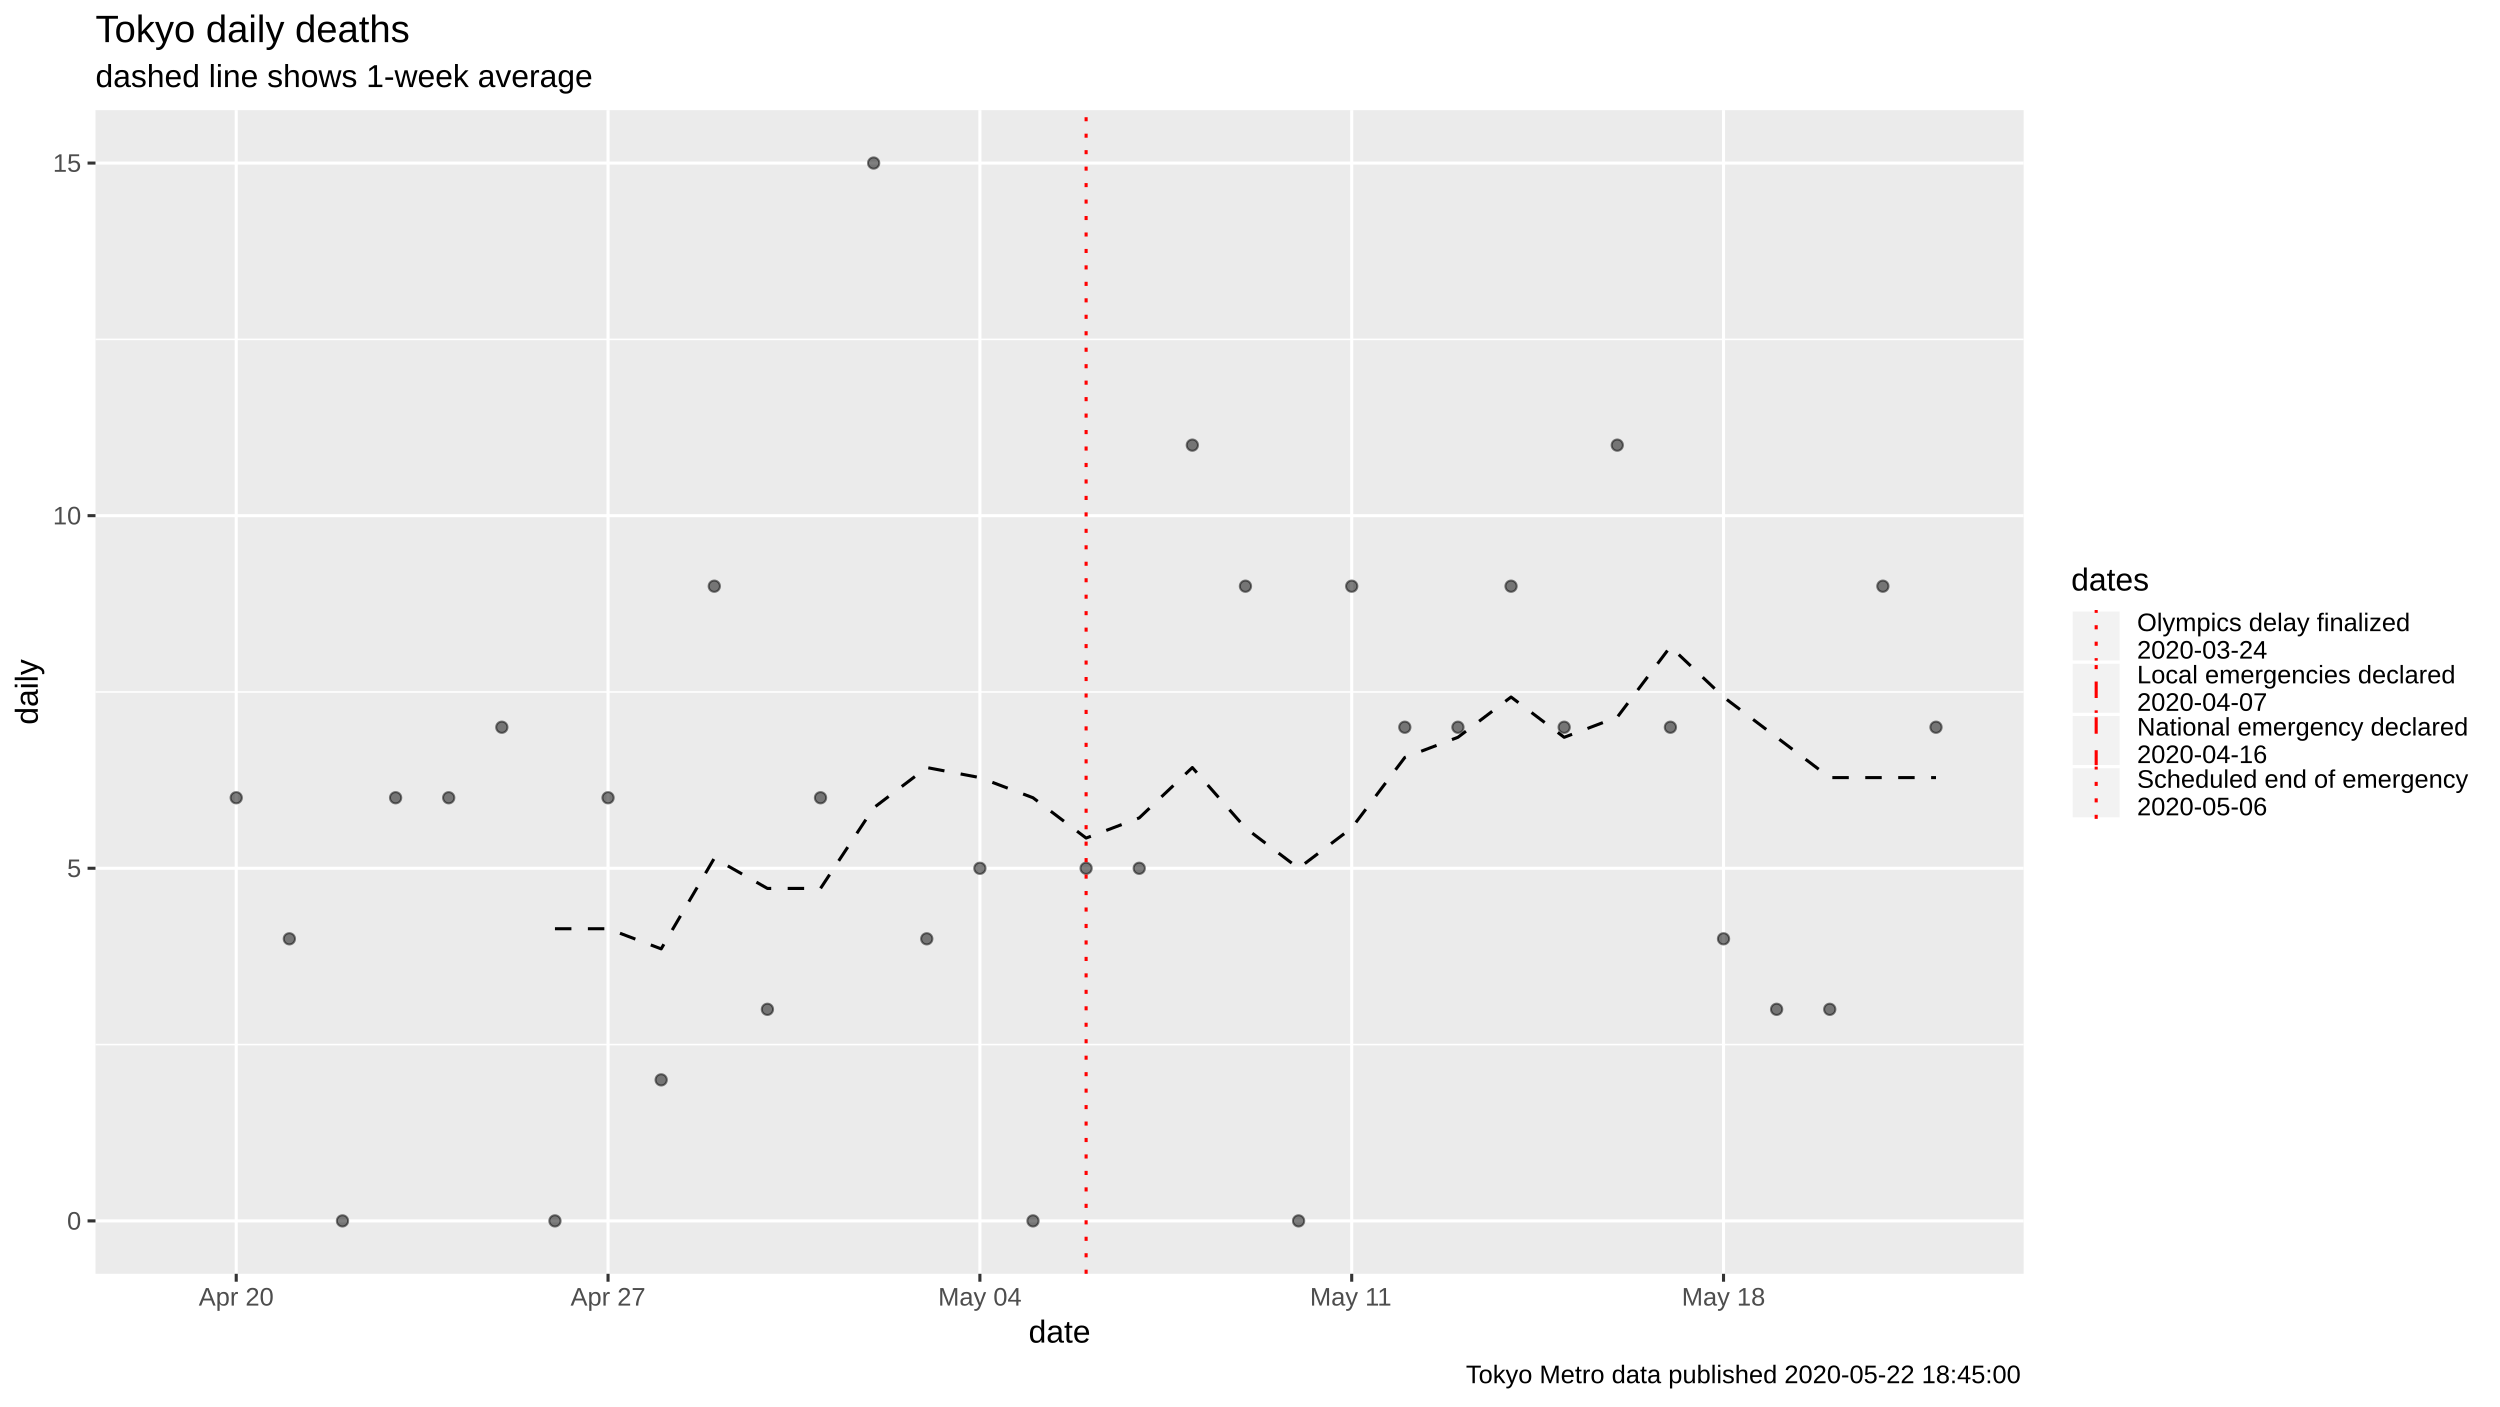
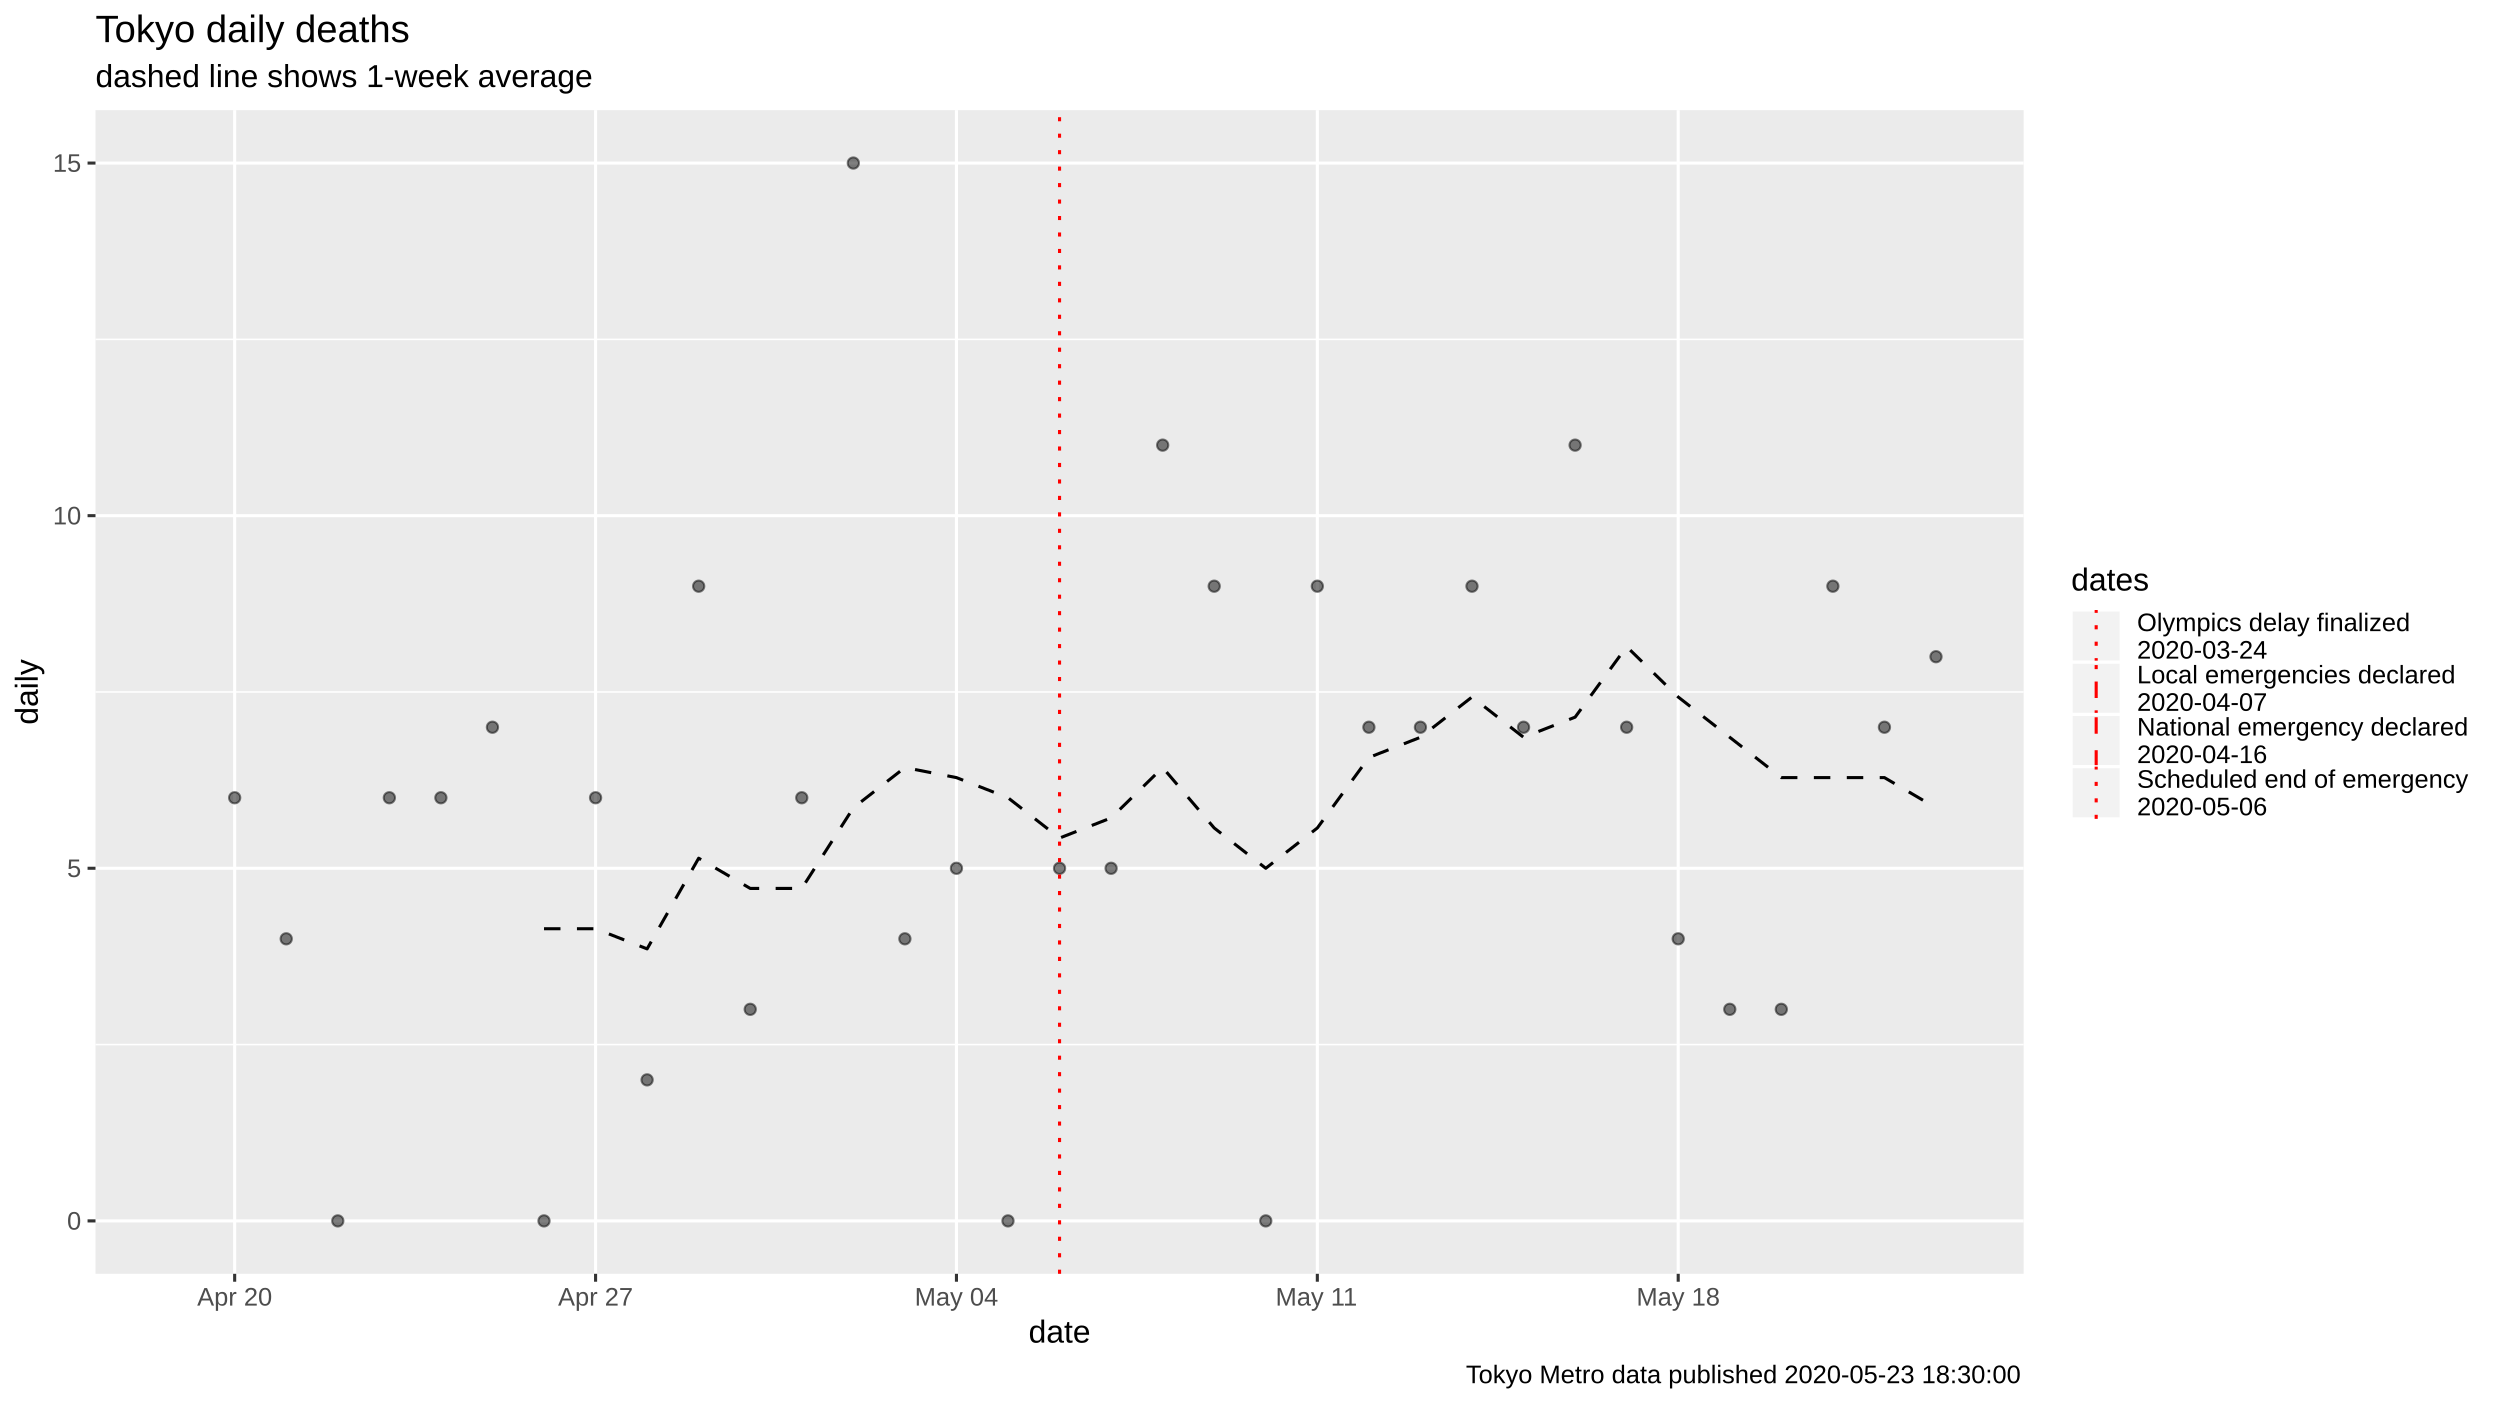
<svg xmlns="http://www.w3.org/2000/svg" viewBox="0 0 864.00 486.00">
  <defs>
    <style type="text/css">
    line, polyline, polygon, path, rect, circle {
      fill: none;
      stroke: #000000;
      stroke-linecap: round;
      stroke-linejoin: round;
      stroke-miterlimit: 10.00;
    }
  </style>
  </defs>
  <rect width="100%" height="100%" style="stroke: none; fill: #FFFFFF;" />
  <rect x="0" y="0.00" width="864.00" height="486.00" style="stroke-width: 1.07; stroke: #FFFFFF; fill: #FFFFFF;" />
  <defs>
    <clipPath id="cpMzMuMDB8Njk5LjM3fDQ0MC4yMnwzOC4wNw==">
      <rect x="33.00" y="38.07" width="666.37" height="402.15" />
    </clipPath>
  </defs>
  <rect x="33.00" y="38.07" width="666.37" height="402.15" style="stroke-width: 1.07; stroke: none; fill: #EBEBEB;" clip-path="url(#cpMzMuMDB8Njk5LjM3fDQ0MC4yMnwzOC4wNw==)" />
  <polyline points="33.00,361.01 699.37,361.01 " style="stroke-width: 0.53; stroke: #FFFFFF; stroke-linecap: butt;" clip-path="url(#cpMzMuMDB8Njk5LjM3fDQ0MC4yMnwzOC4wNw==)" />
  <polyline points="33.00,239.15 699.37,239.15 " style="stroke-width: 0.53; stroke: #FFFFFF; stroke-linecap: butt;" clip-path="url(#cpMzMuMDB8Njk5LjM3fDQ0MC4yMnwzOC4wNw==)" />
  <polyline points="33.00,117.28 699.37,117.28 " style="stroke-width: 0.53; stroke: #FFFFFF; stroke-linecap: butt;" clip-path="url(#cpMzMuMDB8Njk5LjM3fDQ0MC4yMnwzOC4wNw==)" />
  <polyline points="33.00,421.94 699.37,421.94 " style="stroke-width: 1.07; stroke: #FFFFFF; stroke-linecap: butt;" clip-path="url(#cpMzMuMDB8Njk5LjM3fDQ0MC4yMnwzOC4wNw==)" />
  <polyline points="33.00,300.08 699.37,300.08 " style="stroke-width: 1.07; stroke: #FFFFFF; stroke-linecap: butt;" clip-path="url(#cpMzMuMDB8Njk5LjM3fDQ0MC4yMnwzOC4wNw==)" />
  <polyline points="33.00,178.21 699.37,178.21 " style="stroke-width: 1.07; stroke: #FFFFFF; stroke-linecap: butt;" clip-path="url(#cpMzMuMDB8Njk5LjM3fDQ0MC4yMnwzOC4wNw==)" />
  <polyline points="33.00,56.35 699.37,56.35 " style="stroke-width: 1.07; stroke: #FFFFFF; stroke-linecap: butt;" clip-path="url(#cpMzMuMDB8Njk5LjM3fDQ0MC4yMnwzOC4wNw==)" />
-   <polyline points="81.64,440.22 81.64,38.07 " style="stroke-width: 1.07; stroke: #FFFFFF; stroke-linecap: butt;" clip-path="url(#cpMzMuMDB8Njk5LjM3fDQ0MC4yMnwzOC4wNw==)" />
-   <polyline points="210.14,440.22 210.14,38.07 " style="stroke-width: 1.07; stroke: #FFFFFF; stroke-linecap: butt;" clip-path="url(#cpMzMuMDB8Njk5LjM3fDQ0MC4yMnwzOC4wNw==)" />
-   <polyline points="338.65,440.22 338.65,38.07 " style="stroke-width: 1.07; stroke: #FFFFFF; stroke-linecap: butt;" clip-path="url(#cpMzMuMDB8Njk5LjM3fDQ0MC4yMnwzOC4wNw==)" />
-   <polyline points="467.15,440.22 467.15,38.07 " style="stroke-width: 1.07; stroke: #FFFFFF; stroke-linecap: butt;" clip-path="url(#cpMzMuMDB8Njk5LjM3fDQ0MC4yMnwzOC4wNw==)" />
-   <polyline points="595.65,440.22 595.65,38.07 " style="stroke-width: 1.07; stroke: #FFFFFF; stroke-linecap: butt;" clip-path="url(#cpMzMuMDB8Njk5LjM3fDQ0MC4yMnwzOC4wNw==)" />
-   <polyline points="191.79,320.97 210.14,320.97 228.50,327.93 246.86,296.60 265.22,307.04 283.57,307.04 301.93,279.19 320.29,265.26 338.65,268.74 357.00,275.70 375.36,289.63 393.72,282.67 412.07,265.26 430.43,286.15 448.79,300.08 467.15,286.15 485.50,261.78 503.86,254.81 522.22,240.89 540.58,254.81 558.93,247.85 577.29,223.48 595.65,240.89 614.00,254.81 632.36,268.74 650.72,268.74 669.08,268.74 " style="stroke-width: 1.07; stroke-dasharray: 5.69,5.69; stroke-linecap: butt;" clip-path="url(#cpMzMuMDB8Njk5LjM3fDQ0MC4yMnwzOC4wNw==)" />
-   <circle cx="81.64" cy="275.70" r="1.95" style="stroke-width: 0.71; stroke: #000000; stroke-opacity: 0.50; fill: #000000; fill-opacity: 0.50;" clip-path="url(#cpMzMuMDB8Njk5LjM3fDQ0MC4yMnwzOC4wNw==)" />
-   <circle cx="100.00" cy="324.45" r="1.95" style="stroke-width: 0.71; stroke: #000000; stroke-opacity: 0.50; fill: #000000; fill-opacity: 0.50;" clip-path="url(#cpMzMuMDB8Njk5LjM3fDQ0MC4yMnwzOC4wNw==)" />
-   <circle cx="118.36" cy="421.94" r="1.95" style="stroke-width: 0.71; stroke: #000000; stroke-opacity: 0.50; fill: #000000; fill-opacity: 0.50;" clip-path="url(#cpMzMuMDB8Njk5LjM3fDQ0MC4yMnwzOC4wNw==)" />
-   <circle cx="136.72" cy="275.70" r="1.95" style="stroke-width: 0.71; stroke: #000000; stroke-opacity: 0.50; fill: #000000; fill-opacity: 0.50;" clip-path="url(#cpMzMuMDB8Njk5LjM3fDQ0MC4yMnwzOC4wNw==)" />
-   <circle cx="155.07" cy="275.70" r="1.95" style="stroke-width: 0.71; stroke: #000000; stroke-opacity: 0.50; fill: #000000; fill-opacity: 0.50;" clip-path="url(#cpMzMuMDB8Njk5LjM3fDQ0MC4yMnwzOC4wNw==)" />
-   <circle cx="173.43" cy="251.33" r="1.95" style="stroke-width: 0.71; stroke: #000000; stroke-opacity: 0.50; fill: #000000; fill-opacity: 0.50;" clip-path="url(#cpMzMuMDB8Njk5LjM3fDQ0MC4yMnwzOC4wNw==)" />
-   <circle cx="191.79" cy="421.94" r="1.95" style="stroke-width: 0.71; stroke: #000000; stroke-opacity: 0.50; fill: #000000; fill-opacity: 0.50;" clip-path="url(#cpMzMuMDB8Njk5LjM3fDQ0MC4yMnwzOC4wNw==)" />
-   <circle cx="210.14" cy="275.70" r="1.95" style="stroke-width: 0.71; stroke: #000000; stroke-opacity: 0.50; fill: #000000; fill-opacity: 0.50;" clip-path="url(#cpMzMuMDB8Njk5LjM3fDQ0MC4yMnwzOC4wNw==)" />
-   <circle cx="228.50" cy="373.20" r="1.95" style="stroke-width: 0.71; stroke: #000000; stroke-opacity: 0.50; fill: #000000; fill-opacity: 0.50;" clip-path="url(#cpMzMuMDB8Njk5LjM3fDQ0MC4yMnwzOC4wNw==)" />
-   <circle cx="246.86" cy="202.59" r="1.95" style="stroke-width: 0.71; stroke: #000000; stroke-opacity: 0.50; fill: #000000; fill-opacity: 0.50;" clip-path="url(#cpMzMuMDB8Njk5LjM3fDQ0MC4yMnwzOC4wNw==)" />
-   <circle cx="265.22" cy="348.82" r="1.95" style="stroke-width: 0.71; stroke: #000000; stroke-opacity: 0.50; fill: #000000; fill-opacity: 0.50;" clip-path="url(#cpMzMuMDB8Njk5LjM3fDQ0MC4yMnwzOC4wNw==)" />
-   <circle cx="283.57" cy="275.70" r="1.95" style="stroke-width: 0.71; stroke: #000000; stroke-opacity: 0.50; fill: #000000; fill-opacity: 0.50;" clip-path="url(#cpMzMuMDB8Njk5LjM3fDQ0MC4yMnwzOC4wNw==)" />
-   <circle cx="301.93" cy="56.35" r="1.95" style="stroke-width: 0.71; stroke: #000000; stroke-opacity: 0.50; fill: #000000; fill-opacity: 0.50;" clip-path="url(#cpMzMuMDB8Njk5LjM3fDQ0MC4yMnwzOC4wNw==)" />
-   <circle cx="320.29" cy="324.45" r="1.95" style="stroke-width: 0.71; stroke: #000000; stroke-opacity: 0.50; fill: #000000; fill-opacity: 0.50;" clip-path="url(#cpMzMuMDB8Njk5LjM3fDQ0MC4yMnwzOC4wNw==)" />
-   <circle cx="338.65" cy="300.08" r="1.95" style="stroke-width: 0.71; stroke: #000000; stroke-opacity: 0.50; fill: #000000; fill-opacity: 0.50;" clip-path="url(#cpMzMuMDB8Njk5LjM3fDQ0MC4yMnwzOC4wNw==)" />
-   <circle cx="357.00" cy="421.94" r="1.95" style="stroke-width: 0.71; stroke: #000000; stroke-opacity: 0.50; fill: #000000; fill-opacity: 0.50;" clip-path="url(#cpMzMuMDB8Njk5LjM3fDQ0MC4yMnwzOC4wNw==)" />
-   <circle cx="375.36" cy="300.08" r="1.95" style="stroke-width: 0.71; stroke: #000000; stroke-opacity: 0.50; fill: #000000; fill-opacity: 0.50;" clip-path="url(#cpMzMuMDB8Njk5LjM3fDQ0MC4yMnwzOC4wNw==)" />
-   <circle cx="393.72" cy="300.08" r="1.95" style="stroke-width: 0.71; stroke: #000000; stroke-opacity: 0.50; fill: #000000; fill-opacity: 0.50;" clip-path="url(#cpMzMuMDB8Njk5LjM3fDQ0MC4yMnwzOC4wNw==)" />
-   <circle cx="412.07" cy="153.84" r="1.95" style="stroke-width: 0.71; stroke: #000000; stroke-opacity: 0.50; fill: #000000; fill-opacity: 0.50;" clip-path="url(#cpMzMuMDB8Njk5LjM3fDQ0MC4yMnwzOC4wNw==)" />
-   <circle cx="430.43" cy="202.59" r="1.95" style="stroke-width: 0.71; stroke: #000000; stroke-opacity: 0.50; fill: #000000; fill-opacity: 0.50;" clip-path="url(#cpMzMuMDB8Njk5LjM3fDQ0MC4yMnwzOC4wNw==)" />
-   <circle cx="448.79" cy="421.94" r="1.95" style="stroke-width: 0.71; stroke: #000000; stroke-opacity: 0.50; fill: #000000; fill-opacity: 0.50;" clip-path="url(#cpMzMuMDB8Njk5LjM3fDQ0MC4yMnwzOC4wNw==)" />
-   <circle cx="467.15" cy="202.59" r="1.95" style="stroke-width: 0.71; stroke: #000000; stroke-opacity: 0.50; fill: #000000; fill-opacity: 0.50;" clip-path="url(#cpMzMuMDB8Njk5LjM3fDQ0MC4yMnwzOC4wNw==)" />
-   <circle cx="485.50" cy="251.33" r="1.95" style="stroke-width: 0.71; stroke: #000000; stroke-opacity: 0.50; fill: #000000; fill-opacity: 0.50;" clip-path="url(#cpMzMuMDB8Njk5LjM3fDQ0MC4yMnwzOC4wNw==)" />
-   <circle cx="503.86" cy="251.33" r="1.95" style="stroke-width: 0.71; stroke: #000000; stroke-opacity: 0.50; fill: #000000; fill-opacity: 0.50;" clip-path="url(#cpMzMuMDB8Njk5LjM3fDQ0MC4yMnwzOC4wNw==)" />
-   <circle cx="522.22" cy="202.59" r="1.95" style="stroke-width: 0.71; stroke: #000000; stroke-opacity: 0.50; fill: #000000; fill-opacity: 0.50;" clip-path="url(#cpMzMuMDB8Njk5LjM3fDQ0MC4yMnwzOC4wNw==)" />
-   <circle cx="540.58" cy="251.33" r="1.95" style="stroke-width: 0.71; stroke: #000000; stroke-opacity: 0.50; fill: #000000; fill-opacity: 0.50;" clip-path="url(#cpMzMuMDB8Njk5LjM3fDQ0MC4yMnwzOC4wNw==)" />
-   <circle cx="558.93" cy="153.84" r="1.95" style="stroke-width: 0.71; stroke: #000000; stroke-opacity: 0.50; fill: #000000; fill-opacity: 0.50;" clip-path="url(#cpMzMuMDB8Njk5LjM3fDQ0MC4yMnwzOC4wNw==)" />
-   <circle cx="577.29" cy="251.33" r="1.95" style="stroke-width: 0.71; stroke: #000000; stroke-opacity: 0.50; fill: #000000; fill-opacity: 0.50;" clip-path="url(#cpMzMuMDB8Njk5LjM3fDQ0MC4yMnwzOC4wNw==)" />
-   <circle cx="595.65" cy="324.45" r="1.95" style="stroke-width: 0.71; stroke: #000000; stroke-opacity: 0.50; fill: #000000; fill-opacity: 0.50;" clip-path="url(#cpMzMuMDB8Njk5LjM3fDQ0MC4yMnwzOC4wNw==)" />
-   <circle cx="614.00" cy="348.82" r="1.95" style="stroke-width: 0.71; stroke: #000000; stroke-opacity: 0.50; fill: #000000; fill-opacity: 0.50;" clip-path="url(#cpMzMuMDB8Njk5LjM3fDQ0MC4yMnwzOC4wNw==)" />
-   <circle cx="632.36" cy="348.82" r="1.95" style="stroke-width: 0.71; stroke: #000000; stroke-opacity: 0.50; fill: #000000; fill-opacity: 0.50;" clip-path="url(#cpMzMuMDB8Njk5LjM3fDQ0MC4yMnwzOC4wNw==)" />
-   <circle cx="650.72" cy="202.59" r="1.95" style="stroke-width: 0.71; stroke: #000000; stroke-opacity: 0.50; fill: #000000; fill-opacity: 0.50;" clip-path="url(#cpMzMuMDB8Njk5LjM3fDQ0MC4yMnwzOC4wNw==)" />
-   <circle cx="669.08" cy="251.33" r="1.95" style="stroke-width: 0.71; stroke: #000000; stroke-opacity: 0.50; fill: #000000; fill-opacity: 0.50;" clip-path="url(#cpMzMuMDB8Njk5LjM3fDQ0MC4yMnwzOC4wNw==)" />
-   <line x1="8.21" y1="440.22" x2="8.21" y2="38.07" style="stroke-width: 1.07; stroke: #FF0000; stroke-dasharray: 5.69,5.69; stroke-linecap: butt;" clip-path="url(#cpMzMuMDB8Njk5LjM3fDQ0MC4yMnwzOC4wNw==)" />
-   <line x1="375.36" y1="440.22" x2="375.36" y2="38.07" style="stroke-width: 1.07; stroke: #FF0000; stroke-dasharray: 1.42,4.27; stroke-linecap: butt;" clip-path="url(#cpMzMuMDB8Njk5LjM3fDQ0MC4yMnwzOC4wNw==)" />
+   <polyline points="81.10,440.22 81.10,38.07 " style="stroke-width: 1.07; stroke: #FFFFFF; stroke-linecap: butt;" clip-path="url(#cpMzMuMDB8Njk5LjM3fDQ0MC4yMnwzOC4wNw==)" />
+   <polyline points="205.83,440.22 205.83,38.07 " style="stroke-width: 1.07; stroke: #FFFFFF; stroke-linecap: butt;" clip-path="url(#cpMzMuMDB8Njk5LjM3fDQ0MC4yMnwzOC4wNw==)" />
+   <polyline points="330.55,440.22 330.55,38.07 " style="stroke-width: 1.07; stroke: #FFFFFF; stroke-linecap: butt;" clip-path="url(#cpMzMuMDB8Njk5LjM3fDQ0MC4yMnwzOC4wNw==)" />
+   <polyline points="455.27,440.22 455.27,38.07 " style="stroke-width: 1.07; stroke: #FFFFFF; stroke-linecap: butt;" clip-path="url(#cpMzMuMDB8Njk5LjM3fDQ0MC4yMnwzOC4wNw==)" />
+   <polyline points="579.99,440.22 579.99,38.07 " style="stroke-width: 1.07; stroke: #FFFFFF; stroke-linecap: butt;" clip-path="url(#cpMzMuMDB8Njk5LjM3fDQ0MC4yMnwzOC4wNw==)" />
+   <polyline points="188.01,320.97 205.83,320.97 223.64,327.93 241.46,296.60 259.28,307.04 277.09,307.04 294.91,279.19 312.73,265.26 330.55,268.74 348.36,275.70 366.18,289.63 384.00,282.67 401.82,265.26 419.63,286.15 437.45,300.08 455.27,286.15 473.09,261.78 490.90,254.81 508.72,240.89 526.54,254.81 544.36,247.85 562.17,223.48 579.99,240.89 597.81,254.81 615.62,268.74 633.44,268.74 651.26,268.74 669.08,279.19 " style="stroke-width: 1.07; stroke-dasharray: 5.69,5.69; stroke-linecap: butt;" clip-path="url(#cpMzMuMDB8Njk5LjM3fDQ0MC4yMnwzOC4wNw==)" />
+   <circle cx="81.10" cy="275.70" r="1.95" style="stroke-width: 0.71; stroke: #000000; stroke-opacity: 0.50; fill: #000000; fill-opacity: 0.50;" clip-path="url(#cpMzMuMDB8Njk5LjM3fDQ0MC4yMnwzOC4wNw==)" />
+   <circle cx="98.92" cy="324.45" r="1.95" style="stroke-width: 0.71; stroke: #000000; stroke-opacity: 0.50; fill: #000000; fill-opacity: 0.50;" clip-path="url(#cpMzMuMDB8Njk5LjM3fDQ0MC4yMnwzOC4wNw==)" />
+   <circle cx="116.74" cy="421.94" r="1.95" style="stroke-width: 0.71; stroke: #000000; stroke-opacity: 0.50; fill: #000000; fill-opacity: 0.50;" clip-path="url(#cpMzMuMDB8Njk5LjM3fDQ0MC4yMnwzOC4wNw==)" />
+   <circle cx="134.56" cy="275.70" r="1.95" style="stroke-width: 0.71; stroke: #000000; stroke-opacity: 0.50; fill: #000000; fill-opacity: 0.50;" clip-path="url(#cpMzMuMDB8Njk5LjM3fDQ0MC4yMnwzOC4wNw==)" />
+   <circle cx="152.37" cy="275.70" r="1.95" style="stroke-width: 0.71; stroke: #000000; stroke-opacity: 0.50; fill: #000000; fill-opacity: 0.50;" clip-path="url(#cpMzMuMDB8Njk5LjM3fDQ0MC4yMnwzOC4wNw==)" />
+   <circle cx="170.19" cy="251.33" r="1.95" style="stroke-width: 0.71; stroke: #000000; stroke-opacity: 0.50; fill: #000000; fill-opacity: 0.50;" clip-path="url(#cpMzMuMDB8Njk5LjM3fDQ0MC4yMnwzOC4wNw==)" />
+   <circle cx="188.01" cy="421.94" r="1.95" style="stroke-width: 0.71; stroke: #000000; stroke-opacity: 0.50; fill: #000000; fill-opacity: 0.50;" clip-path="url(#cpMzMuMDB8Njk5LjM3fDQ0MC4yMnwzOC4wNw==)" />
+   <circle cx="205.83" cy="275.70" r="1.95" style="stroke-width: 0.71; stroke: #000000; stroke-opacity: 0.50; fill: #000000; fill-opacity: 0.50;" clip-path="url(#cpMzMuMDB8Njk5LjM3fDQ0MC4yMnwzOC4wNw==)" />
+   <circle cx="223.64" cy="373.20" r="1.95" style="stroke-width: 0.71; stroke: #000000; stroke-opacity: 0.50; fill: #000000; fill-opacity: 0.50;" clip-path="url(#cpMzMuMDB8Njk5LjM3fDQ0MC4yMnwzOC4wNw==)" />
+   <circle cx="241.46" cy="202.59" r="1.95" style="stroke-width: 0.71; stroke: #000000; stroke-opacity: 0.50; fill: #000000; fill-opacity: 0.50;" clip-path="url(#cpMzMuMDB8Njk5LjM3fDQ0MC4yMnwzOC4wNw==)" />
+   <circle cx="259.28" cy="348.82" r="1.95" style="stroke-width: 0.71; stroke: #000000; stroke-opacity: 0.50; fill: #000000; fill-opacity: 0.50;" clip-path="url(#cpMzMuMDB8Njk5LjM3fDQ0MC4yMnwzOC4wNw==)" />
+   <circle cx="277.09" cy="275.70" r="1.95" style="stroke-width: 0.71; stroke: #000000; stroke-opacity: 0.50; fill: #000000; fill-opacity: 0.50;" clip-path="url(#cpMzMuMDB8Njk5LjM3fDQ0MC4yMnwzOC4wNw==)" />
+   <circle cx="294.91" cy="56.35" r="1.95" style="stroke-width: 0.71; stroke: #000000; stroke-opacity: 0.50; fill: #000000; fill-opacity: 0.50;" clip-path="url(#cpMzMuMDB8Njk5LjM3fDQ0MC4yMnwzOC4wNw==)" />
+   <circle cx="312.73" cy="324.45" r="1.95" style="stroke-width: 0.71; stroke: #000000; stroke-opacity: 0.50; fill: #000000; fill-opacity: 0.50;" clip-path="url(#cpMzMuMDB8Njk5LjM3fDQ0MC4yMnwzOC4wNw==)" />
+   <circle cx="330.55" cy="300.08" r="1.95" style="stroke-width: 0.71; stroke: #000000; stroke-opacity: 0.50; fill: #000000; fill-opacity: 0.50;" clip-path="url(#cpMzMuMDB8Njk5LjM3fDQ0MC4yMnwzOC4wNw==)" />
+   <circle cx="348.36" cy="421.94" r="1.95" style="stroke-width: 0.71; stroke: #000000; stroke-opacity: 0.50; fill: #000000; fill-opacity: 0.50;" clip-path="url(#cpMzMuMDB8Njk5LjM3fDQ0MC4yMnwzOC4wNw==)" />
+   <circle cx="366.18" cy="300.08" r="1.95" style="stroke-width: 0.71; stroke: #000000; stroke-opacity: 0.50; fill: #000000; fill-opacity: 0.50;" clip-path="url(#cpMzMuMDB8Njk5LjM3fDQ0MC4yMnwzOC4wNw==)" />
+   <circle cx="384.00" cy="300.08" r="1.95" style="stroke-width: 0.71; stroke: #000000; stroke-opacity: 0.50; fill: #000000; fill-opacity: 0.50;" clip-path="url(#cpMzMuMDB8Njk5LjM3fDQ0MC4yMnwzOC4wNw==)" />
+   <circle cx="401.82" cy="153.84" r="1.95" style="stroke-width: 0.71; stroke: #000000; stroke-opacity: 0.50; fill: #000000; fill-opacity: 0.50;" clip-path="url(#cpMzMuMDB8Njk5LjM3fDQ0MC4yMnwzOC4wNw==)" />
+   <circle cx="419.63" cy="202.59" r="1.95" style="stroke-width: 0.71; stroke: #000000; stroke-opacity: 0.50; fill: #000000; fill-opacity: 0.50;" clip-path="url(#cpMzMuMDB8Njk5LjM3fDQ0MC4yMnwzOC4wNw==)" />
+   <circle cx="437.45" cy="421.94" r="1.95" style="stroke-width: 0.71; stroke: #000000; stroke-opacity: 0.50; fill: #000000; fill-opacity: 0.50;" clip-path="url(#cpMzMuMDB8Njk5LjM3fDQ0MC4yMnwzOC4wNw==)" />
+   <circle cx="455.27" cy="202.59" r="1.95" style="stroke-width: 0.71; stroke: #000000; stroke-opacity: 0.50; fill: #000000; fill-opacity: 0.50;" clip-path="url(#cpMzMuMDB8Njk5LjM3fDQ0MC4yMnwzOC4wNw==)" />
+   <circle cx="473.09" cy="251.33" r="1.95" style="stroke-width: 0.71; stroke: #000000; stroke-opacity: 0.50; fill: #000000; fill-opacity: 0.50;" clip-path="url(#cpMzMuMDB8Njk5LjM3fDQ0MC4yMnwzOC4wNw==)" />
+   <circle cx="490.90" cy="251.33" r="1.95" style="stroke-width: 0.71; stroke: #000000; stroke-opacity: 0.50; fill: #000000; fill-opacity: 0.50;" clip-path="url(#cpMzMuMDB8Njk5LjM3fDQ0MC4yMnwzOC4wNw==)" />
+   <circle cx="508.72" cy="202.59" r="1.95" style="stroke-width: 0.71; stroke: #000000; stroke-opacity: 0.50; fill: #000000; fill-opacity: 0.50;" clip-path="url(#cpMzMuMDB8Njk5LjM3fDQ0MC4yMnwzOC4wNw==)" />
+   <circle cx="526.54" cy="251.33" r="1.95" style="stroke-width: 0.71; stroke: #000000; stroke-opacity: 0.50; fill: #000000; fill-opacity: 0.50;" clip-path="url(#cpMzMuMDB8Njk5LjM3fDQ0MC4yMnwzOC4wNw==)" />
+   <circle cx="544.36" cy="153.84" r="1.95" style="stroke-width: 0.71; stroke: #000000; stroke-opacity: 0.50; fill: #000000; fill-opacity: 0.50;" clip-path="url(#cpMzMuMDB8Njk5LjM3fDQ0MC4yMnwzOC4wNw==)" />
+   <circle cx="562.17" cy="251.33" r="1.95" style="stroke-width: 0.71; stroke: #000000; stroke-opacity: 0.50; fill: #000000; fill-opacity: 0.50;" clip-path="url(#cpMzMuMDB8Njk5LjM3fDQ0MC4yMnwzOC4wNw==)" />
+   <circle cx="579.99" cy="324.45" r="1.95" style="stroke-width: 0.71; stroke: #000000; stroke-opacity: 0.50; fill: #000000; fill-opacity: 0.50;" clip-path="url(#cpMzMuMDB8Njk5LjM3fDQ0MC4yMnwzOC4wNw==)" />
+   <circle cx="597.81" cy="348.82" r="1.95" style="stroke-width: 0.71; stroke: #000000; stroke-opacity: 0.50; fill: #000000; fill-opacity: 0.50;" clip-path="url(#cpMzMuMDB8Njk5LjM3fDQ0MC4yMnwzOC4wNw==)" />
+   <circle cx="615.62" cy="348.82" r="1.95" style="stroke-width: 0.71; stroke: #000000; stroke-opacity: 0.50; fill: #000000; fill-opacity: 0.50;" clip-path="url(#cpMzMuMDB8Njk5LjM3fDQ0MC4yMnwzOC4wNw==)" />
+   <circle cx="633.44" cy="202.59" r="1.95" style="stroke-width: 0.71; stroke: #000000; stroke-opacity: 0.50; fill: #000000; fill-opacity: 0.50;" clip-path="url(#cpMzMuMDB8Njk5LjM3fDQ0MC4yMnwzOC4wNw==)" />
+   <circle cx="651.26" cy="251.33" r="1.95" style="stroke-width: 0.71; stroke: #000000; stroke-opacity: 0.50; fill: #000000; fill-opacity: 0.50;" clip-path="url(#cpMzMuMDB8Njk5LjM3fDQ0MC4yMnwzOC4wNw==)" />
+   <circle cx="669.08" cy="226.96" r="1.95" style="stroke-width: 0.71; stroke: #000000; stroke-opacity: 0.50; fill: #000000; fill-opacity: 0.50;" clip-path="url(#cpMzMuMDB8Njk5LjM3fDQ0MC4yMnwzOC4wNw==)" />
+   <line x1="9.83" y1="440.22" x2="9.83" y2="38.07" style="stroke-width: 1.07; stroke: #FF0000; stroke-dasharray: 5.69,5.69; stroke-linecap: butt;" clip-path="url(#cpMzMuMDB8Njk5LjM3fDQ0MC4yMnwzOC4wNw==)" />
+   <line x1="366.18" y1="440.22" x2="366.18" y2="38.07" style="stroke-width: 1.07; stroke: #FF0000; stroke-dasharray: 1.42,4.27; stroke-linecap: butt;" clip-path="url(#cpMzMuMDB8Njk5LjM3fDQ0MC4yMnwzOC4wNw==)" />
  <defs>
    <clipPath id="cpMC4wMHw4NjQuMDB8NDg2LjAwfDAuMDA=">
      <rect x="0.00" y="0.00" width="864.00" height="486.00" />
    </clipPath>
  </defs>
  <g clip-path="url(#cpMC4wMHw4NjQuMDB8NDg2LjAwfDAuMDA=)">
    <text x="23.17" y="424.97" style="font-size: 8.80px; fill: #4D4D4D; font-family: Liberation Sans;" textLength="4.89px" lengthAdjust="spacingAndGlyphs">0</text>
  </g>
  <g clip-path="url(#cpMC4wMHw4NjQuMDB8NDg2LjAwfDAuMDA=)">
    <text x="23.17" y="303.11" style="font-size: 8.80px; fill: #4D4D4D; font-family: Liberation Sans;" textLength="4.89px" lengthAdjust="spacingAndGlyphs">5</text>
  </g>
  <g clip-path="url(#cpMC4wMHw4NjQuMDB8NDg2LjAwfDAuMDA=)">
    <text x="18.28" y="181.24" style="font-size: 8.80px; fill: #4D4D4D; font-family: Liberation Sans;" textLength="9.79px" lengthAdjust="spacingAndGlyphs">10</text>
  </g>
  <g clip-path="url(#cpMC4wMHw4NjQuMDB8NDg2LjAwfDAuMDA=)">
    <text x="18.28" y="59.38" style="font-size: 8.80px; fill: #4D4D4D; font-family: Liberation Sans;" textLength="9.79px" lengthAdjust="spacingAndGlyphs">15</text>
  </g>
  <polyline points="30.26,421.94 33.00,421.94 " style="stroke-width: 1.07; stroke: #333333; stroke-linecap: butt;" clip-path="url(#cpMC4wMHw4NjQuMDB8NDg2LjAwfDAuMDA=)" />
  <polyline points="30.26,300.08 33.00,300.08 " style="stroke-width: 1.07; stroke: #333333; stroke-linecap: butt;" clip-path="url(#cpMC4wMHw4NjQuMDB8NDg2LjAwfDAuMDA=)" />
  <polyline points="30.26,178.21 33.00,178.21 " style="stroke-width: 1.07; stroke: #333333; stroke-linecap: butt;" clip-path="url(#cpMC4wMHw4NjQuMDB8NDg2LjAwfDAuMDA=)" />
  <polyline points="30.26,56.35 33.00,56.35 " style="stroke-width: 1.07; stroke: #333333; stroke-linecap: butt;" clip-path="url(#cpMC4wMHw4NjQuMDB8NDg2LjAwfDAuMDA=)" />
-   <polyline points="81.64,442.96 81.64,440.22 " style="stroke-width: 1.07; stroke: #333333; stroke-linecap: butt;" clip-path="url(#cpMC4wMHw4NjQuMDB8NDg2LjAwfDAuMDA=)" />
-   <polyline points="210.14,442.96 210.14,440.22 " style="stroke-width: 1.07; stroke: #333333; stroke-linecap: butt;" clip-path="url(#cpMC4wMHw4NjQuMDB8NDg2LjAwfDAuMDA=)" />
-   <polyline points="338.65,442.96 338.65,440.22 " style="stroke-width: 1.07; stroke: #333333; stroke-linecap: butt;" clip-path="url(#cpMC4wMHw4NjQuMDB8NDg2LjAwfDAuMDA=)" />
-   <polyline points="467.15,442.96 467.15,440.22 " style="stroke-width: 1.07; stroke: #333333; stroke-linecap: butt;" clip-path="url(#cpMC4wMHw4NjQuMDB8NDg2LjAwfDAuMDA=)" />
-   <polyline points="595.65,442.96 595.65,440.22 " style="stroke-width: 1.07; stroke: #333333; stroke-linecap: butt;" clip-path="url(#cpMC4wMHw4NjQuMDB8NDg2LjAwfDAuMDA=)" />
+   <polyline points="81.10,442.96 81.10,440.22 " style="stroke-width: 1.07; stroke: #333333; stroke-linecap: butt;" clip-path="url(#cpMC4wMHw4NjQuMDB8NDg2LjAwfDAuMDA=)" />
+   <polyline points="205.83,442.96 205.83,440.22 " style="stroke-width: 1.07; stroke: #333333; stroke-linecap: butt;" clip-path="url(#cpMC4wMHw4NjQuMDB8NDg2LjAwfDAuMDA=)" />
+   <polyline points="330.55,442.96 330.55,440.22 " style="stroke-width: 1.07; stroke: #333333; stroke-linecap: butt;" clip-path="url(#cpMC4wMHw4NjQuMDB8NDg2LjAwfDAuMDA=)" />
+   <polyline points="455.27,442.96 455.27,440.22 " style="stroke-width: 1.07; stroke: #333333; stroke-linecap: butt;" clip-path="url(#cpMC4wMHw4NjQuMDB8NDg2LjAwfDAuMDA=)" />
+   <polyline points="579.99,442.96 579.99,440.22 " style="stroke-width: 1.07; stroke: #333333; stroke-linecap: butt;" clip-path="url(#cpMC4wMHw4NjQuMDB8NDg2LjAwfDAuMDA=)" />
  <g clip-path="url(#cpMC4wMHw4NjQuMDB8NDg2LjAwfDAuMDA=)">
-     <text x="68.68" y="451.21" style="font-size: 8.80px; fill: #4D4D4D; font-family: Liberation Sans;" textLength="25.93px" lengthAdjust="spacingAndGlyphs">Apr 20</text>
+     <text x="68.14" y="451.21" style="font-size: 8.80px; fill: #4D4D4D; font-family: Liberation Sans;" textLength="25.93px" lengthAdjust="spacingAndGlyphs">Apr 20</text>
  </g>
  <g clip-path="url(#cpMC4wMHw4NjQuMDB8NDg2LjAwfDAuMDA=)">
-     <text x="197.18" y="451.21" style="font-size: 8.80px; fill: #4D4D4D; font-family: Liberation Sans;" textLength="25.93px" lengthAdjust="spacingAndGlyphs">Apr 27</text>
+     <text x="192.86" y="451.21" style="font-size: 8.80px; fill: #4D4D4D; font-family: Liberation Sans;" textLength="25.93px" lengthAdjust="spacingAndGlyphs">Apr 27</text>
  </g>
  <g clip-path="url(#cpMC4wMHw4NjQuMDB8NDg2LjAwfDAuMDA=)">
-     <text x="324.22" y="451.21" style="font-size: 8.80px; fill: #4D4D4D; font-family: Liberation Sans;" textLength="28.86px" lengthAdjust="spacingAndGlyphs">May 04</text>
+     <text x="316.12" y="451.21" style="font-size: 8.80px; fill: #4D4D4D; font-family: Liberation Sans;" textLength="28.86px" lengthAdjust="spacingAndGlyphs">May 04</text>
  </g>
  <g clip-path="url(#cpMC4wMHw4NjQuMDB8NDg2LjAwfDAuMDA=)">
-     <text x="452.72" y="451.21" style="font-size: 8.80px; fill: #4D4D4D; font-family: Liberation Sans;" textLength="28.86px" lengthAdjust="spacingAndGlyphs">May 11</text>
+     <text x="440.84" y="451.21" style="font-size: 8.80px; fill: #4D4D4D; font-family: Liberation Sans;" textLength="28.86px" lengthAdjust="spacingAndGlyphs">May 11</text>
  </g>
  <g clip-path="url(#cpMC4wMHw4NjQuMDB8NDg2LjAwfDAuMDA=)">
-     <text x="581.22" y="451.21" style="font-size: 8.80px; fill: #4D4D4D; font-family: Liberation Sans;" textLength="28.86px" lengthAdjust="spacingAndGlyphs">May 18</text>
+     <text x="565.56" y="451.21" style="font-size: 8.80px; fill: #4D4D4D; font-family: Liberation Sans;" textLength="28.86px" lengthAdjust="spacingAndGlyphs">May 18</text>
  </g>
  <g clip-path="url(#cpMC4wMHw4NjQuMDB8NDg2LjAwfDAuMDA=)">
    <text x="355.48" y="464.01" style="font-size: 11.00px; font-family: Liberation Sans;" textLength="21.41px" lengthAdjust="spacingAndGlyphs">date</text>
  </g>
  <g clip-path="url(#cpMC4wMHw4NjQuMDB8NDg2LjAwfDAuMDA=)">
    <text transform="translate(13.05,250.46) rotate(-90)" style="font-size: 11.00px; font-family: Liberation Sans;" textLength="22.62px" lengthAdjust="spacingAndGlyphs">daily</text>
  </g>
  <rect x="710.32" y="189.80" width="148.20" height="98.69" style="stroke-width: 1.07; stroke: none; fill: #FFFFFF;" clip-path="url(#cpMC4wMHw4NjQuMDB8NDg2LjAwfDAuMDA=)" />
  <g clip-path="url(#cpMC4wMHw4NjQuMDB8NDg2LjAwfDAuMDA=)">
    <text x="715.80" y="204.09" style="font-size: 11.00px; font-family: Liberation Sans;" textLength="26.91px" lengthAdjust="spacingAndGlyphs">dates</text>
  </g>
  <rect x="715.80" y="210.82" width="17.28" height="18.05" style="stroke-width: 1.07; stroke: #FFFFFF; fill: #F2F2F2;" clip-path="url(#cpMC4wMHw4NjQuMDB8NDg2LjAwfDAuMDA=)" />
  <line x1="724.44" y1="228.87" x2="724.44" y2="210.82" style="stroke-width: 1.07; stroke: #FF0000; stroke-dasharray: 1.42,4.27; stroke-linecap: butt;" clip-path="url(#cpMC4wMHw4NjQuMDB8NDg2LjAwfDAuMDA=)" />
  <rect x="715.80" y="228.87" width="17.28" height="18.05" style="stroke-width: 1.07; stroke: #FFFFFF; fill: #F2F2F2;" clip-path="url(#cpMC4wMHw4NjQuMDB8NDg2LjAwfDAuMDA=)" />
  <line x1="724.44" y1="246.91" x2="724.44" y2="228.87" style="stroke-width: 1.07; stroke: #FF0000; stroke-dasharray: 1.42,4.27,5.69,4.27; stroke-linecap: butt;" clip-path="url(#cpMC4wMHw4NjQuMDB8NDg2LjAwfDAuMDA=)" />
  <rect x="715.80" y="246.91" width="17.28" height="18.05" style="stroke-width: 1.07; stroke: #FFFFFF; fill: #F2F2F2;" clip-path="url(#cpMC4wMHw4NjQuMDB8NDg2LjAwfDAuMDA=)" />
  <line x1="724.44" y1="264.96" x2="724.44" y2="246.91" style="stroke-width: 1.07; stroke: #FF0000; stroke-dasharray: 5.69,5.69; stroke-linecap: butt;" clip-path="url(#cpMC4wMHw4NjQuMDB8NDg2LjAwfDAuMDA=)" />
  <rect x="715.80" y="264.96" width="17.28" height="18.05" style="stroke-width: 1.07; stroke: #FFFFFF; fill: #F2F2F2;" clip-path="url(#cpMC4wMHw4NjQuMDB8NDg2LjAwfDAuMDA=)" />
  <line x1="724.44" y1="283.01" x2="724.44" y2="264.96" style="stroke-width: 1.07; stroke: #FF0000; stroke-dasharray: 1.42,4.27; stroke-linecap: butt;" clip-path="url(#cpMC4wMHw4NjQuMDB8NDg2LjAwfDAuMDA=)" />
  <g clip-path="url(#cpMC4wMHw4NjQuMDB8NDg2LjAwfDAuMDA=)">
    <text x="738.56" y="218.12" style="font-size: 8.80px; font-family: Liberation Sans;" textLength="94.39px" lengthAdjust="spacingAndGlyphs">Olympics delay finalized</text>
  </g>
  <g clip-path="url(#cpMC4wMHw4NjQuMDB8NDg2LjAwfDAuMDA=)">
    <text x="738.56" y="227.62" style="font-size: 8.80px; font-family: Liberation Sans;" textLength="45.01px" lengthAdjust="spacingAndGlyphs">2020-03-24</text>
  </g>
  <g clip-path="url(#cpMC4wMHw4NjQuMDB8NDg2LjAwfDAuMDA=)">
    <text x="738.56" y="236.17" style="font-size: 8.80px; font-family: Liberation Sans;" textLength="110.06px" lengthAdjust="spacingAndGlyphs">Local emergencies declared</text>
  </g>
  <g clip-path="url(#cpMC4wMHw4NjQuMDB8NDg2LjAwfDAuMDA=)">
    <text x="738.56" y="245.67" style="font-size: 8.80px; font-family: Liberation Sans;" textLength="45.01px" lengthAdjust="spacingAndGlyphs">2020-04-07</text>
  </g>
  <g clip-path="url(#cpMC4wMHw4NjQuMDB8NDg2LjAwfDAuMDA=)">
    <text x="738.56" y="254.21" style="font-size: 8.80px; font-family: Liberation Sans;" textLength="114.46px" lengthAdjust="spacingAndGlyphs">National emergency declared</text>
  </g>
  <g clip-path="url(#cpMC4wMHw4NjQuMDB8NDg2LjAwfDAuMDA=)">
    <text x="738.56" y="263.72" style="font-size: 8.80px; font-family: Liberation Sans;" textLength="45.01px" lengthAdjust="spacingAndGlyphs">2020-04-16</text>
  </g>
  <g clip-path="url(#cpMC4wMHw4NjQuMDB8NDg2LjAwfDAuMDA=)">
    <text x="738.56" y="272.26" style="font-size: 8.80px; font-family: Liberation Sans;" textLength="114.48px" lengthAdjust="spacingAndGlyphs">Scheduled end of emergency</text>
  </g>
  <g clip-path="url(#cpMC4wMHw4NjQuMDB8NDg2LjAwfDAuMDA=)">
    <text x="738.56" y="281.77" style="font-size: 8.80px; font-family: Liberation Sans;" textLength="45.01px" lengthAdjust="spacingAndGlyphs">2020-05-06</text>
  </g>
  <g clip-path="url(#cpMC4wMHw4NjQuMDB8NDg2LjAwfDAuMDA=)">
    <text x="33.00" y="30.10" style="font-size: 11.00px; font-family: Liberation Sans;" textLength="171.83px" lengthAdjust="spacingAndGlyphs">dashed line shows 1-week average</text>
  </g>
  <g clip-path="url(#cpMC4wMHw4NjQuMDB8NDg2LjAwfDAuMDA=)">
    <text x="33.00" y="14.56" style="font-size: 13.20px; font-family: Liberation Sans;" textLength="110.06px" lengthAdjust="spacingAndGlyphs">Tokyo daily deaths</text>
  </g>
  <g clip-path="url(#cpMC4wMHw4NjQuMDB8NDg2LjAwfDAuMDA=)">
-     <text x="506.61" y="478.03" style="font-size: 8.80px; font-family: Liberation Sans;" textLength="192.75px" lengthAdjust="spacingAndGlyphs">Tokyo Metro data published 2020-05-22 18:45:00</text>
+     <text x="506.61" y="478.03" style="font-size: 8.80px; font-family: Liberation Sans;" textLength="192.75px" lengthAdjust="spacingAndGlyphs">Tokyo Metro data published 2020-05-23 18:30:00</text>
  </g>
</svg>
